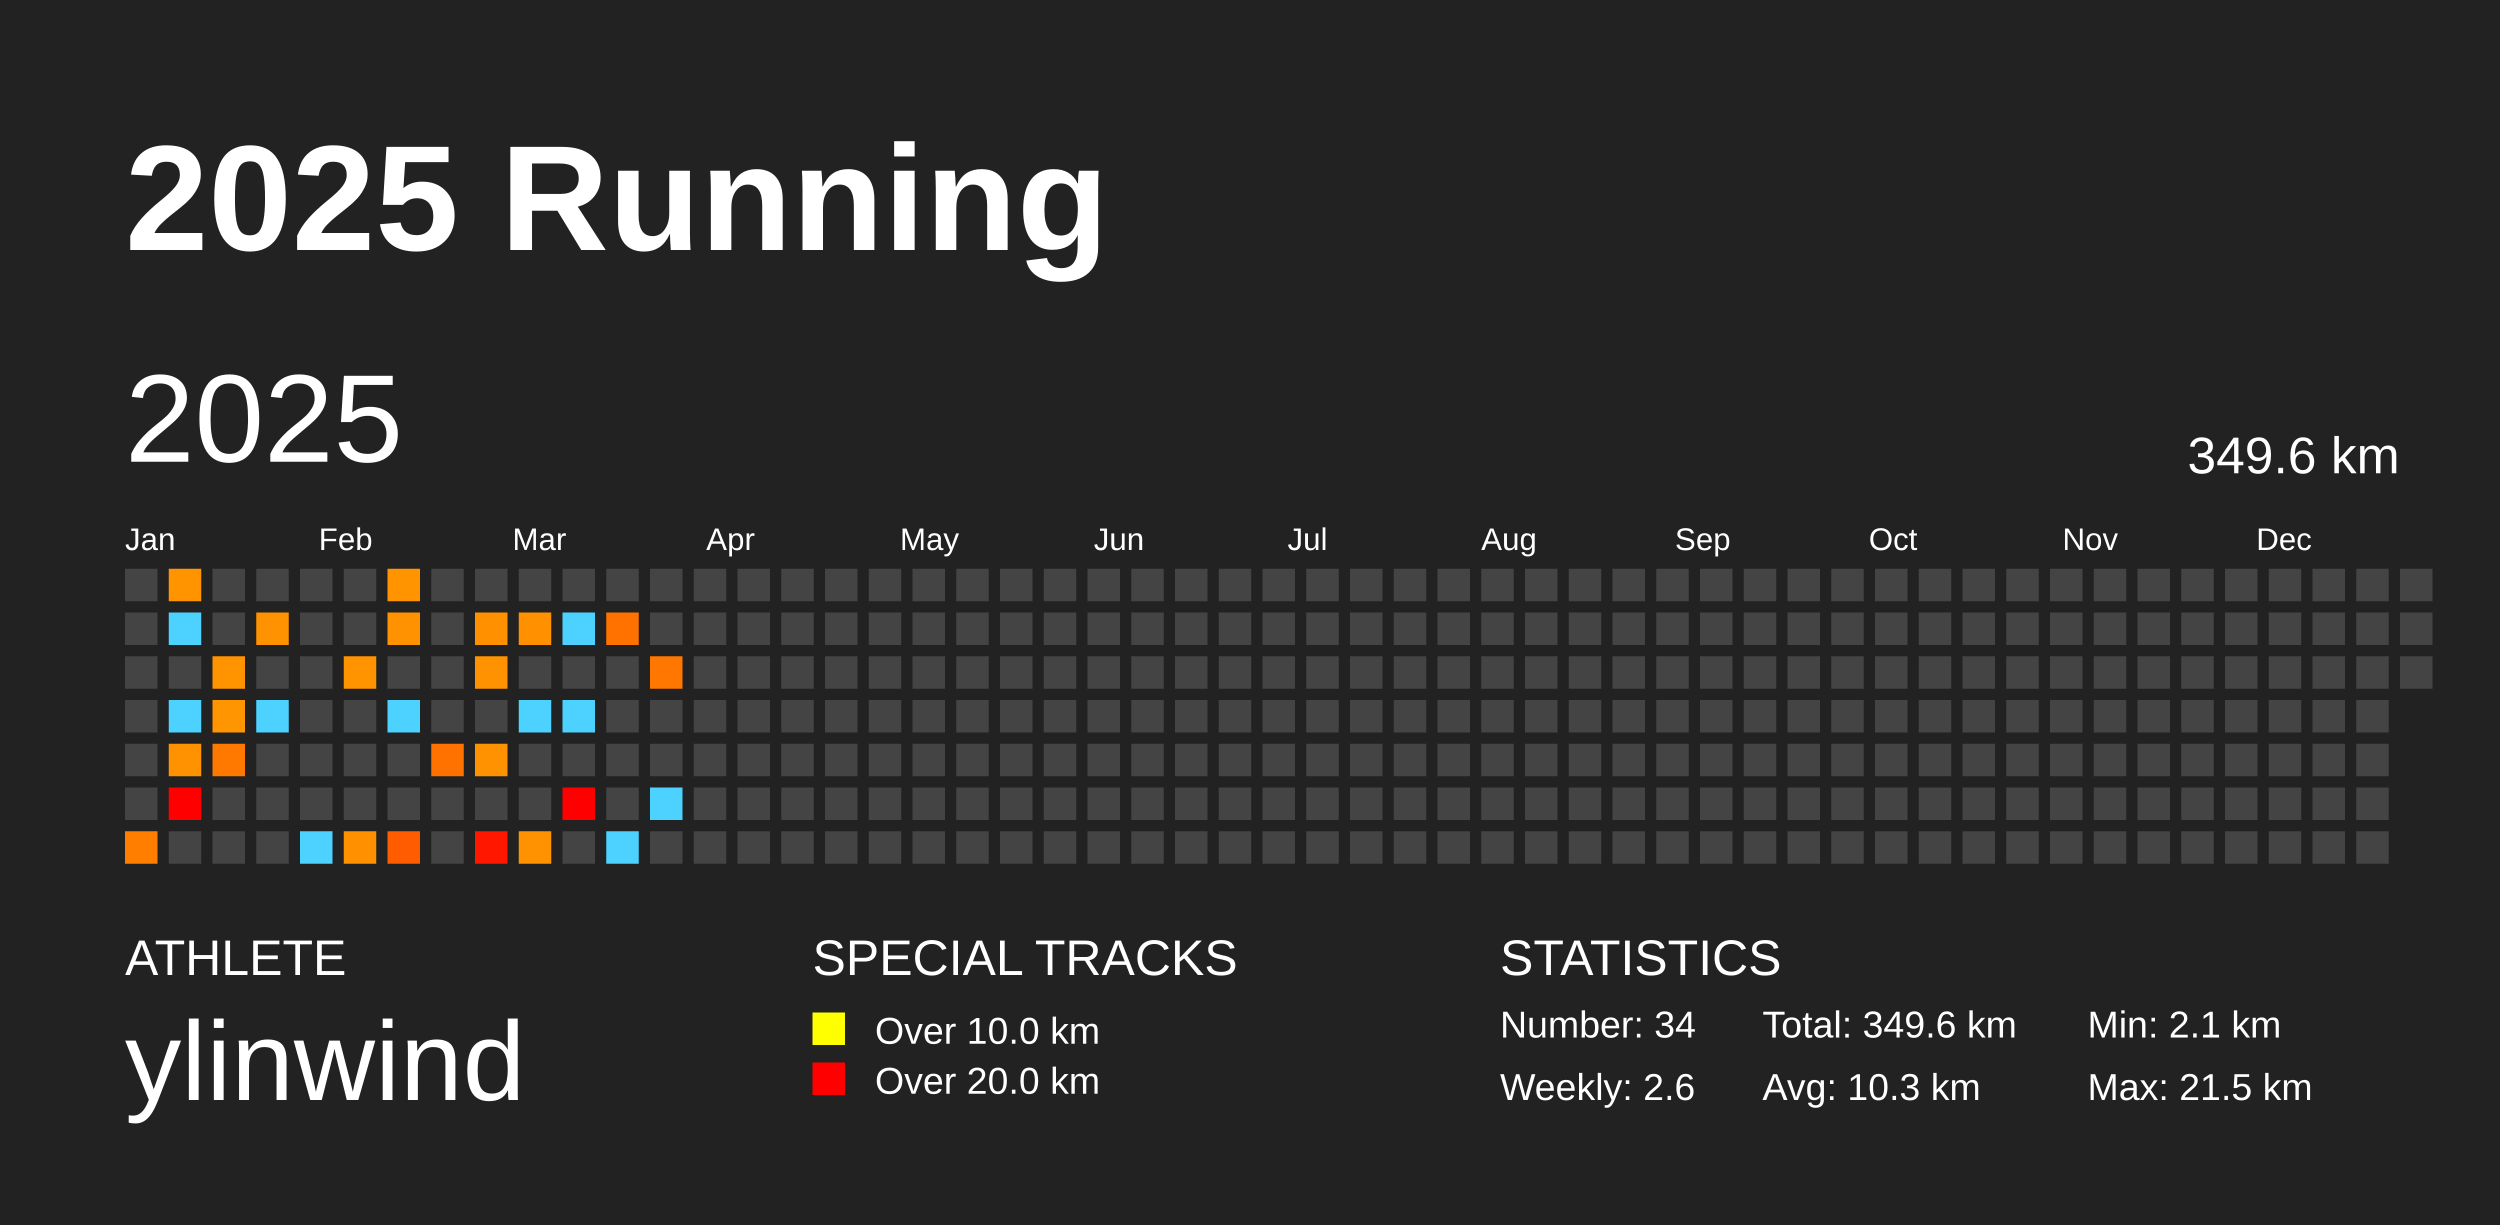
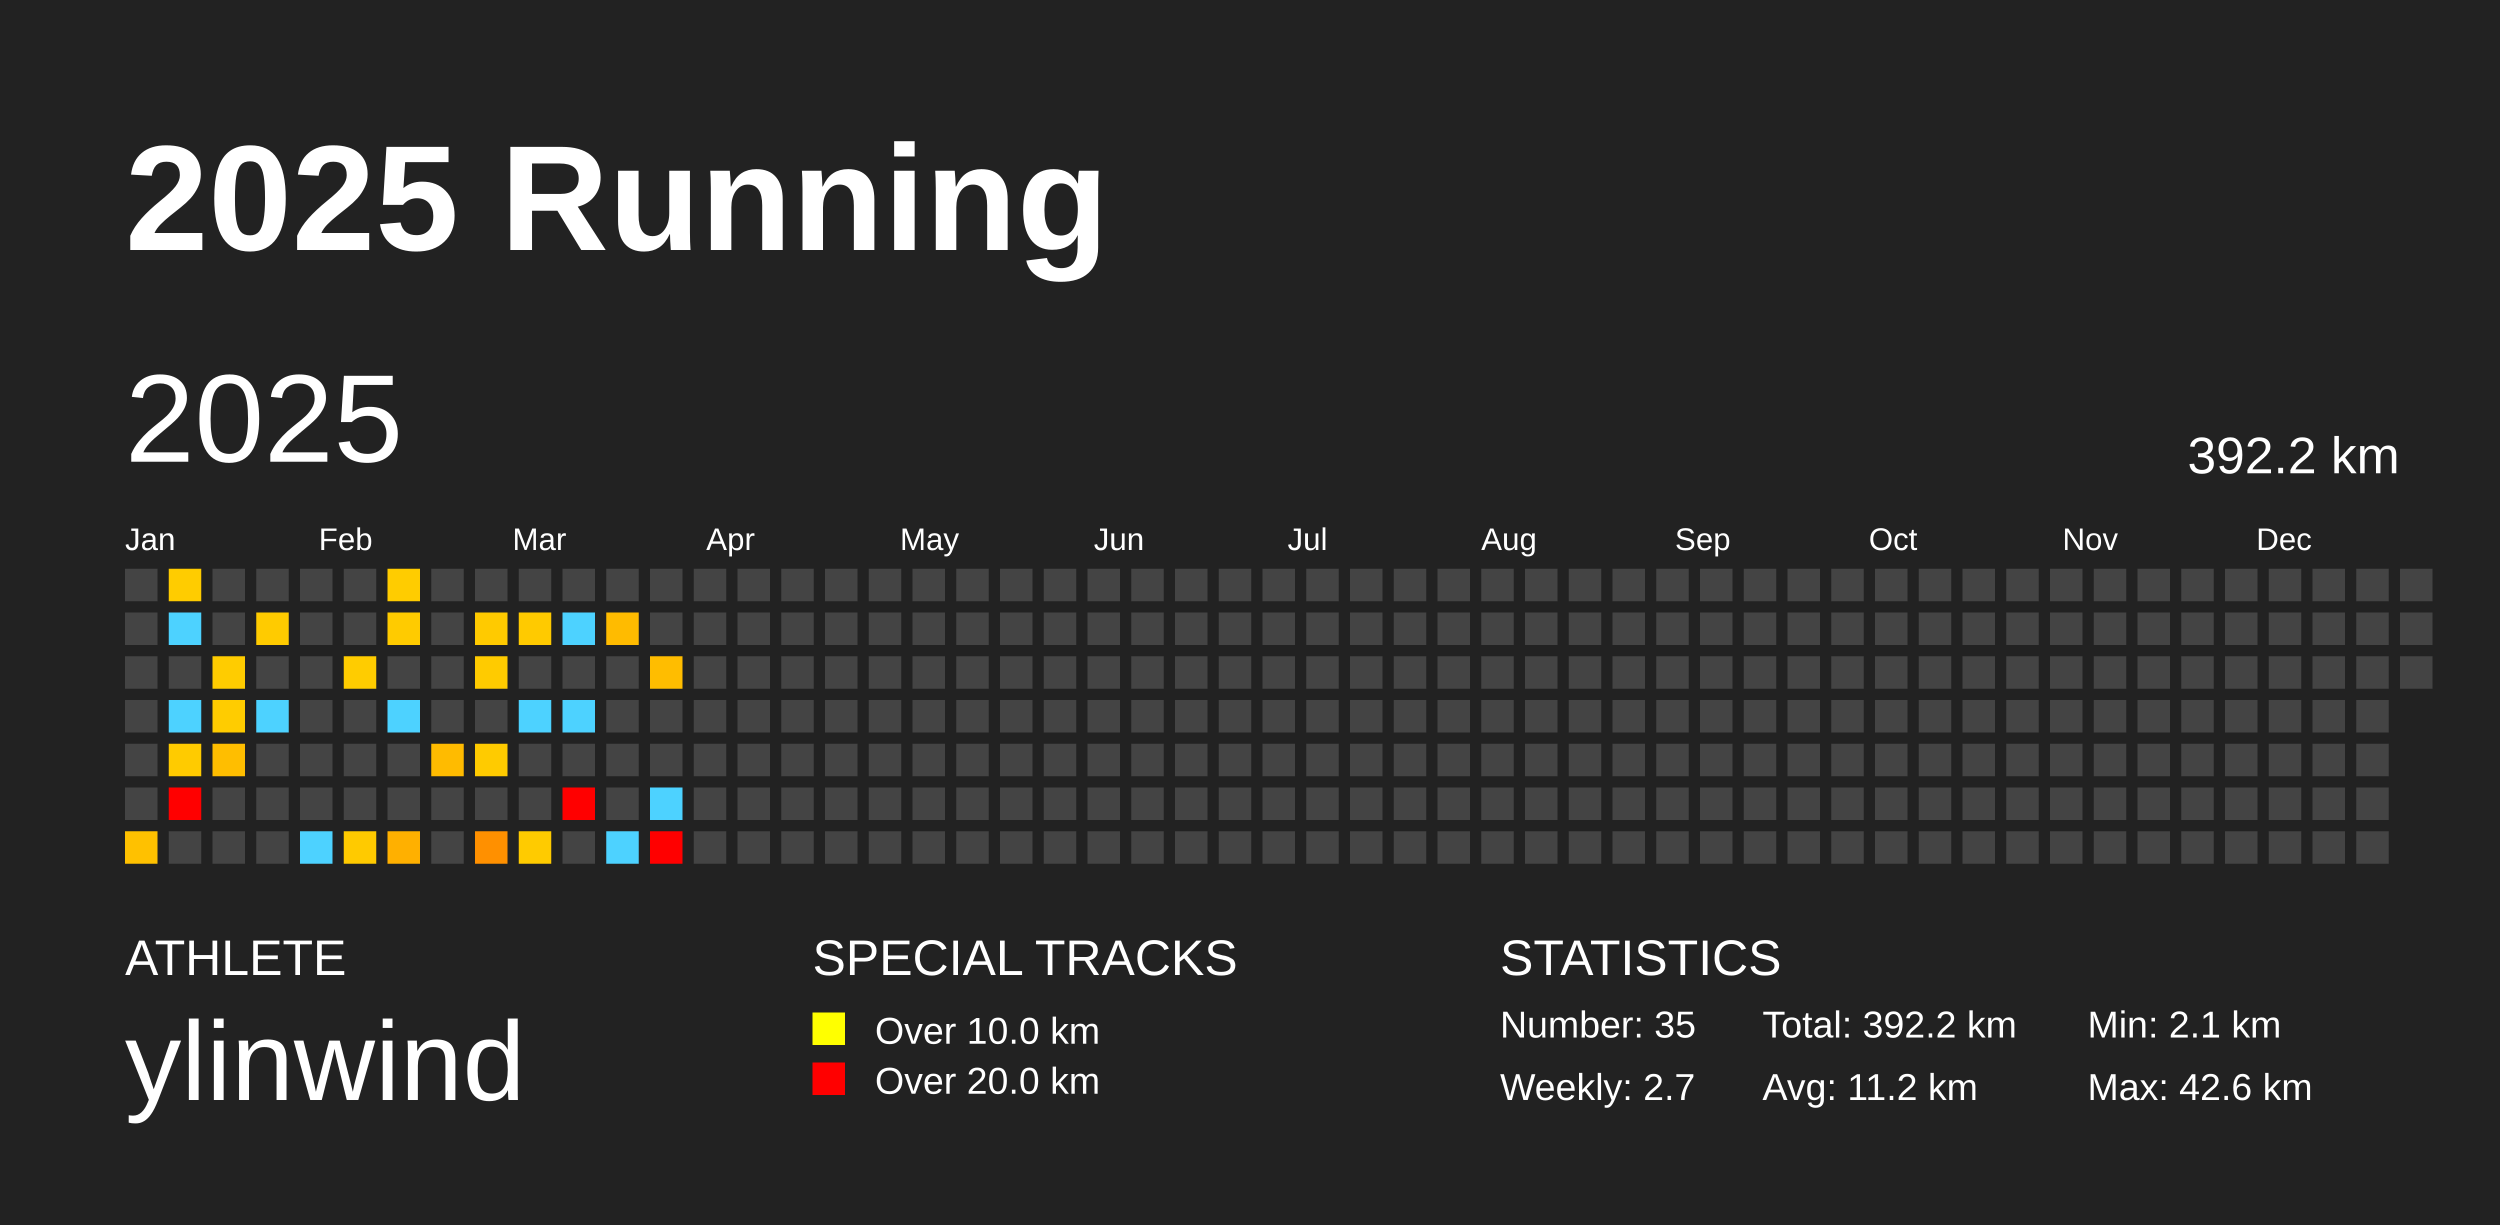
<svg xmlns="http://www.w3.org/2000/svg" baseProfile="full" height="98mm" version="1.1" viewBox="0,0,200,98" width="200mm">
  <defs />
  <rect fill="#222222" height="98" width="200" x="0" y="0" />
  <text fill="#FFFFFF" style="font-size:12px; font-family:Arial; font-weight:bold;" x="10" y="20">2025 Running</text>
  <text fill="#FFFFFF" style="font-size:4px; font-family:Arial" x="10" y="78">ATHLETE</text>
  <text fill="#FFFFFF" style="font-size:9px; font-family:Arial" x="10" y="88">ylinwind</text>
  <text fill="#FFFFFF" style="font-size:4px; font-family:Arial" x="65" y="78">SPECIAL TRACKS</text>
  <rect fill="yellow" height="2.6" width="2.6" x="65" y="81" />
  <text fill="#FFFFFF" style="font-size:3px; font-family:Arial" x="70" y="83.5">Over 10.0 km</text>
  <rect fill="red" height="2.6" width="2.6" x="65" y="85" />
  <text fill="#FFFFFF" style="font-size:3px; font-family:Arial" x="70" y="87.5">Over 20.0 km</text>
  <text fill="#FFFFFF" style="font-size:4px; font-family:Arial" x="120" y="78">STATISTICS</text>
-   <text fill="#FFFFFF" style="font-size:3px; font-family:Arial" x="120" y="83">Number: 34</text>
-   <text fill="#FFFFFF" style="font-size:3px; font-family:Arial" x="120" y="88">Weekly: 2.6</text>
-   <text fill="#FFFFFF" style="font-size:3px; font-family:Arial" x="141" y="83">Total: 349.6 km</text>
-   <text fill="#FFFFFF" style="font-size:3px; font-family:Arial" x="141" y="88">Avg: 10.3 km</text>
+   <text fill="#FFFFFF" style="font-size:3px; font-family:Arial" x="120" y="83">Number: 35</text>
+   <text fill="#FFFFFF" style="font-size:3px; font-family:Arial" x="120" y="88">Weekly: 2.7</text>
+   <text fill="#FFFFFF" style="font-size:3px; font-family:Arial" x="141" y="83">Total: 392.2 km</text>
+   <text fill="#FFFFFF" style="font-size:3px; font-family:Arial" x="141" y="88">Avg: 11.2 km</text>
  <text fill="#FFFFFF" style="font-size:3px; font-family:Arial" x="167" y="83">Min: 2.1 km</text>
-   <text fill="#FFFFFF" style="font-size:3px; font-family:Arial" x="167" y="88">Max: 21.5 km</text>
+   <text fill="#FFFFFF" style="font-size:3px; font-family:Arial" x="167" y="88">Max: 42.6 km</text>
  <text dominant-baseline="hanging" fill="#FFFFFF" style="font-size:10.0px; font-family:Arial;" x="10" y="30">2025</text>
-   <text dominant-baseline="hanging" fill="#FFFFFF" style="font-size:4.125px; font-family:Arial;" x="175" y="35">349.6 km</text>
+   <text dominant-baseline="hanging" fill="#FFFFFF" style="font-size:4.125px; font-family:Arial;" x="175" y="35">392.2 km</text>
  <text fill="#FFFFFF" style="font-size:2.5px; font-family:Arial" x="10.0" y="44">Jan</text>
  <text fill="#FFFFFF" style="font-size:2.5px; font-family:Arial" x="25.5" y="44">Feb</text>
  <text fill="#FFFFFF" style="font-size:2.5px; font-family:Arial" x="41.0" y="44">Mar</text>
  <text fill="#FFFFFF" style="font-size:2.5px; font-family:Arial" x="56.5" y="44">Apr</text>
  <text fill="#FFFFFF" style="font-size:2.5px; font-family:Arial" x="72.0" y="44">May</text>
  <text fill="#FFFFFF" style="font-size:2.5px; font-family:Arial" x="87.5" y="44">Jun</text>
  <text fill="#FFFFFF" style="font-size:2.5px; font-family:Arial" x="103.0" y="44">Jul</text>
  <text fill="#FFFFFF" style="font-size:2.5px; font-family:Arial" x="118.5" y="44">Aug</text>
  <text fill="#FFFFFF" style="font-size:2.5px; font-family:Arial" x="134.0" y="44">Sep</text>
  <text fill="#FFFFFF" style="font-size:2.5px; font-family:Arial" x="149.5" y="44">Oct</text>
  <text fill="#FFFFFF" style="font-size:2.5px; font-family:Arial" x="165.0" y="44">Nov</text>
  <text fill="#FFFFFF" style="font-size:2.5px; font-family:Arial" x="180.5" y="44">Dec</text>
  <rect fill="#444444" height="2.6" width="2.6" x="10.0" y="45.5" />
  <rect fill="#444444" height="2.6" width="2.6" x="10.0" y="49.0" />
  <rect fill="#444444" height="2.6" width="2.6" x="10.0" y="52.5" />
  <rect fill="#444444" height="2.6" width="2.6" x="10.0" y="56.0" />
  <rect fill="#444444" height="2.6" width="2.6" x="10.0" y="59.5" />
  <rect fill="#444444" height="2.6" width="2.6" x="10.0" y="63.0" />
-   <rect fill="#ff7e00" height="2.6" width="2.6" x="10.0" y="66.5" />
-   <rect fill="#ff9400" height="2.6" width="2.6" x="13.5" y="45.5" />
+   <rect fill="#ffc100" height="2.6" width="2.6" x="10.0" y="66.5" />
+   <rect fill="#ffcc00" height="2.6" width="2.6" x="13.5" y="45.5" />
  <rect fill="#4dd2ff" height="2.6" width="2.6" x="13.5" y="49.0" />
  <rect fill="#444444" height="2.6" width="2.6" x="13.5" y="52.5" />
  <rect fill="#4dd2ff" height="2.6" width="2.6" x="13.5" y="56.0" />
-   <rect fill="#ff9200" height="2.6" width="2.6" x="13.5" y="59.5" />
+   <rect fill="#ffcb00" height="2.6" width="2.6" x="13.5" y="59.5" />
  <rect fill="red" height="2.6" width="2.6" x="13.5" y="63.0" />
  <rect fill="#444444" height="2.6" width="2.6" x="13.5" y="66.5" />
  <rect fill="#444444" height="2.6" width="2.6" x="17.0" y="45.5" />
  <rect fill="#444444" height="2.6" width="2.6" x="17.0" y="49.0" />
-   <rect fill="#ff9400" height="2.6" width="2.6" x="17.0" y="52.5" />
-   <rect fill="#ff9500" height="2.6" width="2.6" x="17.0" y="56.0" />
-   <rect fill="#ff7800" height="2.6" width="2.6" x="17.0" y="59.5" />
+   <rect fill="#ffcc00" height="2.6" width="2.6" x="17.0" y="52.5" />
+   <rect fill="#ffcc00" height="2.6" width="2.6" x="17.0" y="56.0" />
+   <rect fill="#ffbe00" height="2.6" width="2.6" x="17.0" y="59.5" />
  <rect fill="#444444" height="2.6" width="2.6" x="17.0" y="63.0" />
  <rect fill="#444444" height="2.6" width="2.6" x="17.0" y="66.5" />
  <rect fill="#444444" height="2.6" width="2.6" x="20.5" y="45.5" />
-   <rect fill="#ff9200" height="2.6" width="2.6" x="20.5" y="49.0" />
+   <rect fill="#ffcb00" height="2.6" width="2.6" x="20.5" y="49.0" />
  <rect fill="#444444" height="2.6" width="2.6" x="20.5" y="52.5" />
  <rect fill="#4dd2ff" height="2.6" width="2.6" x="20.5" y="56.0" />
  <rect fill="#444444" height="2.6" width="2.6" x="20.5" y="59.5" />
  <rect fill="#444444" height="2.6" width="2.6" x="20.5" y="63.0" />
  <rect fill="#444444" height="2.6" width="2.6" x="20.5" y="66.5" />
  <rect fill="#444444" height="2.6" width="2.6" x="24.0" y="45.5" />
  <rect fill="#444444" height="2.6" width="2.6" x="24.0" y="49.0" />
  <rect fill="#444444" height="2.6" width="2.6" x="24.0" y="52.5" />
  <rect fill="#444444" height="2.6" width="2.6" x="24.0" y="56.0" />
  <rect fill="#444444" height="2.6" width="2.6" x="24.0" y="59.5" />
  <rect fill="#444444" height="2.6" width="2.6" x="24.0" y="63.0" />
  <rect fill="#4dd2ff" height="2.6" width="2.6" x="24.0" y="66.5" />
  <rect fill="#444444" height="2.6" width="2.6" x="27.5" y="45.5" />
  <rect fill="#444444" height="2.6" width="2.6" x="27.5" y="49.0" />
-   <rect fill="#ff9400" height="2.6" width="2.6" x="27.5" y="52.5" />
+   <rect fill="#ffcc00" height="2.6" width="2.6" x="27.5" y="52.5" />
  <rect fill="#444444" height="2.6" width="2.6" x="27.5" y="56.0" />
  <rect fill="#444444" height="2.6" width="2.6" x="27.5" y="59.5" />
  <rect fill="#444444" height="2.6" width="2.6" x="27.5" y="63.0" />
-   <rect fill="#ff9100" height="2.6" width="2.6" x="27.5" y="66.5" />
-   <rect fill="#ff9400" height="2.6" width="2.6" x="31.0" y="45.5" />
-   <rect fill="#ff9200" height="2.6" width="2.6" x="31.0" y="49.0" />
+   <rect fill="#ffca00" height="2.6" width="2.6" x="27.5" y="66.5" />
+   <rect fill="#ffcc00" height="2.6" width="2.6" x="31.0" y="45.5" />
+   <rect fill="#ffcb00" height="2.6" width="2.6" x="31.0" y="49.0" />
  <rect fill="#444444" height="2.6" width="2.6" x="31.0" y="52.5" />
  <rect fill="#4dd2ff" height="2.6" width="2.6" x="31.0" y="56.0" />
  <rect fill="#444444" height="2.6" width="2.6" x="31.0" y="59.5" />
  <rect fill="#444444" height="2.6" width="2.6" x="31.0" y="63.0" />
-   <rect fill="#ff5b00" height="2.6" width="2.6" x="31.0" y="66.5" />
+   <rect fill="#ffb000" height="2.6" width="2.6" x="31.0" y="66.5" />
  <rect fill="#444444" height="2.6" width="2.6" x="34.5" y="45.5" />
  <rect fill="#444444" height="2.6" width="2.6" x="34.5" y="49.0" />
  <rect fill="#444444" height="2.6" width="2.6" x="34.5" y="52.5" />
  <rect fill="#444444" height="2.6" width="2.6" x="34.5" y="56.0" />
-   <rect fill="#ff7200" height="2.6" width="2.6" x="34.5" y="59.5" />
+   <rect fill="#ffbb00" height="2.6" width="2.6" x="34.5" y="59.5" />
  <rect fill="#444444" height="2.6" width="2.6" x="34.5" y="63.0" />
  <rect fill="#444444" height="2.6" width="2.6" x="34.5" y="66.5" />
  <rect fill="#444444" height="2.6" width="2.6" x="38.0" y="45.5" />
-   <rect fill="#ff9100" height="2.6" width="2.6" x="38.0" y="49.0" />
-   <rect fill="#ff9200" height="2.6" width="2.6" x="38.0" y="52.5" />
+   <rect fill="#ffca00" height="2.6" width="2.6" x="38.0" y="49.0" />
+   <rect fill="#ffcb00" height="2.6" width="2.6" x="38.0" y="52.5" />
  <rect fill="#444444" height="2.6" width="2.6" x="38.0" y="56.0" />
-   <rect fill="#ff9200" height="2.6" width="2.6" x="38.0" y="59.5" />
+   <rect fill="#ffcb00" height="2.6" width="2.6" x="38.0" y="59.5" />
  <rect fill="#444444" height="2.6" width="2.6" x="38.0" y="63.0" />
-   <rect fill="#ff1700" height="2.6" width="2.6" x="38.0" y="66.5" />
+   <rect fill="#ff9000" height="2.6" width="2.6" x="38.0" y="66.5" />
  <rect fill="#444444" height="2.6" width="2.6" x="41.5" y="45.5" />
-   <rect fill="#ff9100" height="2.6" width="2.6" x="41.5" y="49.0" />
+   <rect fill="#ffca00" height="2.6" width="2.6" x="41.5" y="49.0" />
  <rect fill="#444444" height="2.6" width="2.6" x="41.5" y="52.5" />
  <rect fill="#4dd2ff" height="2.6" width="2.6" x="41.5" y="56.0" />
  <rect fill="#444444" height="2.6" width="2.6" x="41.5" y="59.5" />
  <rect fill="#444444" height="2.6" width="2.6" x="41.5" y="63.0" />
-   <rect fill="#ff9200" height="2.6" width="2.6" x="41.5" y="66.5" />
+   <rect fill="#ffcb00" height="2.6" width="2.6" x="41.5" y="66.5" />
  <rect fill="#444444" height="2.6" width="2.6" x="45.0" y="45.5" />
  <rect fill="#4dd2ff" height="2.6" width="2.6" x="45.0" y="49.0" />
  <rect fill="#444444" height="2.6" width="2.6" x="45.0" y="52.5" />
  <rect fill="#4dd2ff" height="2.6" width="2.6" x="45.0" y="56.0" />
  <rect fill="#444444" height="2.6" width="2.6" x="45.0" y="59.5" />
  <rect fill="red" height="2.6" width="2.6" x="45.0" y="63.0" />
  <rect fill="#444444" height="2.6" width="2.6" x="45.0" y="66.5" />
  <rect fill="#444444" height="2.6" width="2.6" x="48.5" y="45.5" />
-   <rect fill="#ff7200" height="2.6" width="2.6" x="48.5" y="49.0" />
+   <rect fill="#ffbb00" height="2.6" width="2.6" x="48.5" y="49.0" />
  <rect fill="#444444" height="2.6" width="2.6" x="48.5" y="52.5" />
  <rect fill="#444444" height="2.6" width="2.6" x="48.5" y="56.0" />
  <rect fill="#444444" height="2.6" width="2.6" x="48.5" y="59.5" />
  <rect fill="#444444" height="2.6" width="2.6" x="48.5" y="63.0" />
  <rect fill="#4dd2ff" height="2.6" width="2.6" x="48.5" y="66.5" />
  <rect fill="#444444" height="2.6" width="2.6" x="52.0" y="45.5" />
  <rect fill="#444444" height="2.6" width="2.6" x="52.0" y="49.0" />
-   <rect fill="#ff7600" height="2.6" width="2.6" x="52.0" y="52.5" />
+   <rect fill="#ffbd00" height="2.6" width="2.6" x="52.0" y="52.5" />
  <rect fill="#444444" height="2.6" width="2.6" x="52.0" y="56.0" />
  <rect fill="#444444" height="2.6" width="2.6" x="52.0" y="59.5" />
  <rect fill="#4dd2ff" height="2.6" width="2.6" x="52.0" y="63.0" />
-   <rect fill="#444444" height="2.6" width="2.6" x="52.0" y="66.5" />
+   <rect fill="red" height="2.6" width="2.6" x="52.0" y="66.5" />
  <rect fill="#444444" height="2.6" width="2.6" x="55.5" y="45.5" />
  <rect fill="#444444" height="2.6" width="2.6" x="55.5" y="49.0" />
  <rect fill="#444444" height="2.6" width="2.6" x="55.5" y="52.5" />
  <rect fill="#444444" height="2.6" width="2.6" x="55.5" y="56.0" />
  <rect fill="#444444" height="2.6" width="2.6" x="55.5" y="59.5" />
  <rect fill="#444444" height="2.6" width="2.6" x="55.5" y="63.0" />
  <rect fill="#444444" height="2.6" width="2.6" x="55.5" y="66.5" />
  <rect fill="#444444" height="2.6" width="2.6" x="59.0" y="45.5" />
  <rect fill="#444444" height="2.6" width="2.6" x="59.0" y="49.0" />
  <rect fill="#444444" height="2.6" width="2.6" x="59.0" y="52.5" />
  <rect fill="#444444" height="2.6" width="2.6" x="59.0" y="56.0" />
  <rect fill="#444444" height="2.6" width="2.6" x="59.0" y="59.5" />
  <rect fill="#444444" height="2.6" width="2.6" x="59.0" y="63.0" />
  <rect fill="#444444" height="2.6" width="2.6" x="59.0" y="66.5" />
  <rect fill="#444444" height="2.6" width="2.6" x="62.5" y="45.5" />
  <rect fill="#444444" height="2.6" width="2.6" x="62.5" y="49.0" />
  <rect fill="#444444" height="2.6" width="2.6" x="62.5" y="52.5" />
  <rect fill="#444444" height="2.6" width="2.6" x="62.5" y="56.0" />
  <rect fill="#444444" height="2.6" width="2.6" x="62.5" y="59.5" />
  <rect fill="#444444" height="2.6" width="2.6" x="62.5" y="63.0" />
  <rect fill="#444444" height="2.6" width="2.6" x="62.5" y="66.5" />
  <rect fill="#444444" height="2.6" width="2.6" x="66.0" y="45.5" />
  <rect fill="#444444" height="2.6" width="2.6" x="66.0" y="49.0" />
  <rect fill="#444444" height="2.6" width="2.6" x="66.0" y="52.5" />
  <rect fill="#444444" height="2.6" width="2.6" x="66.0" y="56.0" />
  <rect fill="#444444" height="2.6" width="2.6" x="66.0" y="59.5" />
  <rect fill="#444444" height="2.6" width="2.6" x="66.0" y="63.0" />
  <rect fill="#444444" height="2.6" width="2.6" x="66.0" y="66.5" />
  <rect fill="#444444" height="2.6" width="2.6" x="69.5" y="45.5" />
  <rect fill="#444444" height="2.6" width="2.6" x="69.5" y="49.0" />
  <rect fill="#444444" height="2.6" width="2.6" x="69.5" y="52.5" />
  <rect fill="#444444" height="2.6" width="2.6" x="69.5" y="56.0" />
  <rect fill="#444444" height="2.6" width="2.6" x="69.5" y="59.5" />
  <rect fill="#444444" height="2.6" width="2.6" x="69.5" y="63.0" />
  <rect fill="#444444" height="2.6" width="2.6" x="69.5" y="66.5" />
  <rect fill="#444444" height="2.6" width="2.6" x="73.0" y="45.5" />
  <rect fill="#444444" height="2.6" width="2.6" x="73.0" y="49.0" />
  <rect fill="#444444" height="2.6" width="2.6" x="73.0" y="52.5" />
  <rect fill="#444444" height="2.6" width="2.6" x="73.0" y="56.0" />
  <rect fill="#444444" height="2.6" width="2.6" x="73.0" y="59.5" />
  <rect fill="#444444" height="2.6" width="2.6" x="73.0" y="63.0" />
  <rect fill="#444444" height="2.6" width="2.6" x="73.0" y="66.5" />
  <rect fill="#444444" height="2.6" width="2.6" x="76.5" y="45.5" />
  <rect fill="#444444" height="2.6" width="2.6" x="76.5" y="49.0" />
  <rect fill="#444444" height="2.6" width="2.6" x="76.5" y="52.5" />
  <rect fill="#444444" height="2.6" width="2.6" x="76.5" y="56.0" />
  <rect fill="#444444" height="2.6" width="2.6" x="76.5" y="59.5" />
  <rect fill="#444444" height="2.6" width="2.6" x="76.5" y="63.0" />
  <rect fill="#444444" height="2.6" width="2.6" x="76.5" y="66.5" />
  <rect fill="#444444" height="2.6" width="2.6" x="80.0" y="45.5" />
  <rect fill="#444444" height="2.6" width="2.6" x="80.0" y="49.0" />
  <rect fill="#444444" height="2.6" width="2.6" x="80.0" y="52.5" />
  <rect fill="#444444" height="2.6" width="2.6" x="80.0" y="56.0" />
  <rect fill="#444444" height="2.6" width="2.6" x="80.0" y="59.5" />
  <rect fill="#444444" height="2.6" width="2.6" x="80.0" y="63.0" />
  <rect fill="#444444" height="2.6" width="2.6" x="80.0" y="66.5" />
  <rect fill="#444444" height="2.6" width="2.6" x="83.5" y="45.5" />
  <rect fill="#444444" height="2.6" width="2.6" x="83.5" y="49.0" />
  <rect fill="#444444" height="2.6" width="2.6" x="83.5" y="52.5" />
  <rect fill="#444444" height="2.6" width="2.6" x="83.5" y="56.0" />
  <rect fill="#444444" height="2.6" width="2.6" x="83.5" y="59.5" />
  <rect fill="#444444" height="2.6" width="2.6" x="83.5" y="63.0" />
  <rect fill="#444444" height="2.6" width="2.6" x="83.5" y="66.5" />
  <rect fill="#444444" height="2.6" width="2.6" x="87.0" y="45.5" />
  <rect fill="#444444" height="2.6" width="2.6" x="87.0" y="49.0" />
  <rect fill="#444444" height="2.6" width="2.6" x="87.0" y="52.5" />
  <rect fill="#444444" height="2.6" width="2.6" x="87.0" y="56.0" />
  <rect fill="#444444" height="2.6" width="2.6" x="87.0" y="59.5" />
  <rect fill="#444444" height="2.6" width="2.6" x="87.0" y="63.0" />
  <rect fill="#444444" height="2.6" width="2.6" x="87.0" y="66.5" />
  <rect fill="#444444" height="2.6" width="2.6" x="90.5" y="45.5" />
  <rect fill="#444444" height="2.6" width="2.6" x="90.5" y="49.0" />
  <rect fill="#444444" height="2.6" width="2.6" x="90.5" y="52.5" />
  <rect fill="#444444" height="2.6" width="2.6" x="90.5" y="56.0" />
  <rect fill="#444444" height="2.6" width="2.6" x="90.5" y="59.5" />
  <rect fill="#444444" height="2.6" width="2.6" x="90.5" y="63.0" />
  <rect fill="#444444" height="2.6" width="2.6" x="90.5" y="66.5" />
  <rect fill="#444444" height="2.6" width="2.6" x="94.0" y="45.5" />
  <rect fill="#444444" height="2.6" width="2.6" x="94.0" y="49.0" />
  <rect fill="#444444" height="2.6" width="2.6" x="94.0" y="52.5" />
  <rect fill="#444444" height="2.6" width="2.6" x="94.0" y="56.0" />
  <rect fill="#444444" height="2.6" width="2.6" x="94.0" y="59.5" />
  <rect fill="#444444" height="2.6" width="2.6" x="94.0" y="63.0" />
  <rect fill="#444444" height="2.6" width="2.6" x="94.0" y="66.5" />
  <rect fill="#444444" height="2.6" width="2.6" x="97.5" y="45.5" />
  <rect fill="#444444" height="2.6" width="2.6" x="97.5" y="49.0" />
  <rect fill="#444444" height="2.6" width="2.6" x="97.5" y="52.5" />
  <rect fill="#444444" height="2.6" width="2.6" x="97.5" y="56.0" />
  <rect fill="#444444" height="2.6" width="2.6" x="97.5" y="59.5" />
  <rect fill="#444444" height="2.6" width="2.6" x="97.5" y="63.0" />
  <rect fill="#444444" height="2.6" width="2.6" x="97.5" y="66.5" />
  <rect fill="#444444" height="2.6" width="2.6" x="101.0" y="45.5" />
  <rect fill="#444444" height="2.6" width="2.6" x="101.0" y="49.0" />
  <rect fill="#444444" height="2.6" width="2.6" x="101.0" y="52.5" />
  <rect fill="#444444" height="2.6" width="2.6" x="101.0" y="56.0" />
  <rect fill="#444444" height="2.6" width="2.6" x="101.0" y="59.5" />
  <rect fill="#444444" height="2.6" width="2.6" x="101.0" y="63.0" />
  <rect fill="#444444" height="2.6" width="2.6" x="101.0" y="66.5" />
  <rect fill="#444444" height="2.6" width="2.6" x="104.5" y="45.5" />
  <rect fill="#444444" height="2.6" width="2.6" x="104.5" y="49.0" />
  <rect fill="#444444" height="2.6" width="2.6" x="104.5" y="52.5" />
  <rect fill="#444444" height="2.6" width="2.6" x="104.5" y="56.0" />
  <rect fill="#444444" height="2.6" width="2.6" x="104.5" y="59.5" />
  <rect fill="#444444" height="2.6" width="2.6" x="104.5" y="63.0" />
  <rect fill="#444444" height="2.6" width="2.6" x="104.5" y="66.5" />
  <rect fill="#444444" height="2.6" width="2.6" x="108.0" y="45.5" />
  <rect fill="#444444" height="2.6" width="2.6" x="108.0" y="49.0" />
  <rect fill="#444444" height="2.6" width="2.6" x="108.0" y="52.5" />
  <rect fill="#444444" height="2.6" width="2.6" x="108.0" y="56.0" />
  <rect fill="#444444" height="2.6" width="2.6" x="108.0" y="59.5" />
  <rect fill="#444444" height="2.6" width="2.6" x="108.0" y="63.0" />
  <rect fill="#444444" height="2.6" width="2.6" x="108.0" y="66.5" />
  <rect fill="#444444" height="2.6" width="2.6" x="111.5" y="45.5" />
  <rect fill="#444444" height="2.6" width="2.6" x="111.5" y="49.0" />
  <rect fill="#444444" height="2.6" width="2.6" x="111.5" y="52.5" />
  <rect fill="#444444" height="2.6" width="2.6" x="111.5" y="56.0" />
  <rect fill="#444444" height="2.6" width="2.6" x="111.5" y="59.5" />
  <rect fill="#444444" height="2.6" width="2.6" x="111.5" y="63.0" />
  <rect fill="#444444" height="2.6" width="2.6" x="111.5" y="66.5" />
  <rect fill="#444444" height="2.6" width="2.6" x="115.0" y="45.5" />
  <rect fill="#444444" height="2.6" width="2.6" x="115.0" y="49.0" />
  <rect fill="#444444" height="2.6" width="2.6" x="115.0" y="52.5" />
  <rect fill="#444444" height="2.6" width="2.6" x="115.0" y="56.0" />
  <rect fill="#444444" height="2.6" width="2.6" x="115.0" y="59.5" />
  <rect fill="#444444" height="2.6" width="2.6" x="115.0" y="63.0" />
  <rect fill="#444444" height="2.6" width="2.6" x="115.0" y="66.5" />
  <rect fill="#444444" height="2.6" width="2.6" x="118.5" y="45.5" />
  <rect fill="#444444" height="2.6" width="2.6" x="118.5" y="49.0" />
  <rect fill="#444444" height="2.6" width="2.6" x="118.5" y="52.5" />
  <rect fill="#444444" height="2.6" width="2.6" x="118.5" y="56.0" />
  <rect fill="#444444" height="2.6" width="2.6" x="118.5" y="59.5" />
  <rect fill="#444444" height="2.6" width="2.6" x="118.5" y="63.0" />
  <rect fill="#444444" height="2.6" width="2.6" x="118.5" y="66.5" />
  <rect fill="#444444" height="2.6" width="2.6" x="122.0" y="45.5" />
  <rect fill="#444444" height="2.6" width="2.6" x="122.0" y="49.0" />
  <rect fill="#444444" height="2.6" width="2.6" x="122.0" y="52.5" />
  <rect fill="#444444" height="2.6" width="2.6" x="122.0" y="56.0" />
  <rect fill="#444444" height="2.6" width="2.6" x="122.0" y="59.5" />
  <rect fill="#444444" height="2.6" width="2.6" x="122.0" y="63.0" />
  <rect fill="#444444" height="2.6" width="2.6" x="122.0" y="66.5" />
  <rect fill="#444444" height="2.6" width="2.6" x="125.5" y="45.5" />
  <rect fill="#444444" height="2.6" width="2.6" x="125.5" y="49.0" />
  <rect fill="#444444" height="2.6" width="2.6" x="125.5" y="52.5" />
  <rect fill="#444444" height="2.6" width="2.6" x="125.5" y="56.0" />
  <rect fill="#444444" height="2.6" width="2.6" x="125.5" y="59.5" />
  <rect fill="#444444" height="2.6" width="2.6" x="125.5" y="63.0" />
  <rect fill="#444444" height="2.6" width="2.6" x="125.5" y="66.5" />
  <rect fill="#444444" height="2.6" width="2.6" x="129.0" y="45.5" />
  <rect fill="#444444" height="2.6" width="2.6" x="129.0" y="49.0" />
  <rect fill="#444444" height="2.6" width="2.6" x="129.0" y="52.5" />
  <rect fill="#444444" height="2.6" width="2.6" x="129.0" y="56.0" />
  <rect fill="#444444" height="2.6" width="2.6" x="129.0" y="59.5" />
  <rect fill="#444444" height="2.6" width="2.6" x="129.0" y="63.0" />
  <rect fill="#444444" height="2.6" width="2.6" x="129.0" y="66.5" />
  <rect fill="#444444" height="2.6" width="2.6" x="132.5" y="45.5" />
  <rect fill="#444444" height="2.6" width="2.6" x="132.5" y="49.0" />
  <rect fill="#444444" height="2.6" width="2.6" x="132.5" y="52.5" />
  <rect fill="#444444" height="2.6" width="2.6" x="132.5" y="56.0" />
  <rect fill="#444444" height="2.6" width="2.6" x="132.5" y="59.5" />
  <rect fill="#444444" height="2.6" width="2.6" x="132.5" y="63.0" />
  <rect fill="#444444" height="2.6" width="2.6" x="132.5" y="66.5" />
  <rect fill="#444444" height="2.6" width="2.6" x="136.0" y="45.5" />
  <rect fill="#444444" height="2.6" width="2.6" x="136.0" y="49.0" />
  <rect fill="#444444" height="2.6" width="2.6" x="136.0" y="52.5" />
  <rect fill="#444444" height="2.6" width="2.6" x="136.0" y="56.0" />
  <rect fill="#444444" height="2.6" width="2.6" x="136.0" y="59.5" />
  <rect fill="#444444" height="2.6" width="2.6" x="136.0" y="63.0" />
  <rect fill="#444444" height="2.6" width="2.6" x="136.0" y="66.5" />
  <rect fill="#444444" height="2.6" width="2.6" x="139.5" y="45.5" />
  <rect fill="#444444" height="2.6" width="2.6" x="139.5" y="49.0" />
  <rect fill="#444444" height="2.6" width="2.6" x="139.5" y="52.5" />
  <rect fill="#444444" height="2.6" width="2.6" x="139.5" y="56.0" />
  <rect fill="#444444" height="2.6" width="2.6" x="139.5" y="59.5" />
  <rect fill="#444444" height="2.6" width="2.6" x="139.5" y="63.0" />
  <rect fill="#444444" height="2.6" width="2.6" x="139.5" y="66.5" />
  <rect fill="#444444" height="2.6" width="2.6" x="143.0" y="45.5" />
  <rect fill="#444444" height="2.6" width="2.6" x="143.0" y="49.0" />
  <rect fill="#444444" height="2.6" width="2.6" x="143.0" y="52.5" />
  <rect fill="#444444" height="2.6" width="2.6" x="143.0" y="56.0" />
  <rect fill="#444444" height="2.6" width="2.6" x="143.0" y="59.5" />
  <rect fill="#444444" height="2.6" width="2.6" x="143.0" y="63.0" />
  <rect fill="#444444" height="2.6" width="2.6" x="143.0" y="66.5" />
  <rect fill="#444444" height="2.6" width="2.6" x="146.5" y="45.5" />
  <rect fill="#444444" height="2.6" width="2.6" x="146.5" y="49.0" />
  <rect fill="#444444" height="2.6" width="2.6" x="146.5" y="52.5" />
  <rect fill="#444444" height="2.6" width="2.6" x="146.5" y="56.0" />
  <rect fill="#444444" height="2.6" width="2.6" x="146.5" y="59.5" />
  <rect fill="#444444" height="2.6" width="2.6" x="146.5" y="63.0" />
  <rect fill="#444444" height="2.6" width="2.6" x="146.5" y="66.5" />
  <rect fill="#444444" height="2.6" width="2.6" x="150.0" y="45.5" />
  <rect fill="#444444" height="2.6" width="2.6" x="150.0" y="49.0" />
  <rect fill="#444444" height="2.6" width="2.6" x="150.0" y="52.5" />
  <rect fill="#444444" height="2.6" width="2.6" x="150.0" y="56.0" />
  <rect fill="#444444" height="2.6" width="2.6" x="150.0" y="59.5" />
  <rect fill="#444444" height="2.6" width="2.6" x="150.0" y="63.0" />
  <rect fill="#444444" height="2.6" width="2.6" x="150.0" y="66.5" />
  <rect fill="#444444" height="2.6" width="2.6" x="153.5" y="45.5" />
  <rect fill="#444444" height="2.6" width="2.6" x="153.5" y="49.0" />
  <rect fill="#444444" height="2.6" width="2.6" x="153.5" y="52.5" />
  <rect fill="#444444" height="2.6" width="2.6" x="153.5" y="56.0" />
  <rect fill="#444444" height="2.6" width="2.6" x="153.5" y="59.5" />
  <rect fill="#444444" height="2.6" width="2.6" x="153.5" y="63.0" />
  <rect fill="#444444" height="2.6" width="2.6" x="153.5" y="66.5" />
  <rect fill="#444444" height="2.6" width="2.6" x="157.0" y="45.5" />
  <rect fill="#444444" height="2.6" width="2.6" x="157.0" y="49.0" />
  <rect fill="#444444" height="2.6" width="2.6" x="157.0" y="52.5" />
  <rect fill="#444444" height="2.6" width="2.6" x="157.0" y="56.0" />
  <rect fill="#444444" height="2.6" width="2.6" x="157.0" y="59.5" />
  <rect fill="#444444" height="2.6" width="2.6" x="157.0" y="63.0" />
  <rect fill="#444444" height="2.6" width="2.6" x="157.0" y="66.5" />
  <rect fill="#444444" height="2.6" width="2.6" x="160.5" y="45.5" />
  <rect fill="#444444" height="2.6" width="2.6" x="160.5" y="49.0" />
  <rect fill="#444444" height="2.6" width="2.6" x="160.5" y="52.5" />
  <rect fill="#444444" height="2.6" width="2.6" x="160.5" y="56.0" />
  <rect fill="#444444" height="2.6" width="2.6" x="160.5" y="59.5" />
  <rect fill="#444444" height="2.6" width="2.6" x="160.5" y="63.0" />
  <rect fill="#444444" height="2.6" width="2.6" x="160.5" y="66.5" />
  <rect fill="#444444" height="2.6" width="2.6" x="164.0" y="45.5" />
  <rect fill="#444444" height="2.6" width="2.6" x="164.0" y="49.0" />
  <rect fill="#444444" height="2.6" width="2.6" x="164.0" y="52.5" />
  <rect fill="#444444" height="2.6" width="2.6" x="164.0" y="56.0" />
  <rect fill="#444444" height="2.6" width="2.6" x="164.0" y="59.5" />
  <rect fill="#444444" height="2.6" width="2.6" x="164.0" y="63.0" />
  <rect fill="#444444" height="2.6" width="2.6" x="164.0" y="66.5" />
  <rect fill="#444444" height="2.6" width="2.6" x="167.5" y="45.5" />
  <rect fill="#444444" height="2.6" width="2.6" x="167.5" y="49.0" />
  <rect fill="#444444" height="2.6" width="2.6" x="167.5" y="52.5" />
  <rect fill="#444444" height="2.6" width="2.6" x="167.5" y="56.0" />
  <rect fill="#444444" height="2.6" width="2.6" x="167.5" y="59.5" />
  <rect fill="#444444" height="2.6" width="2.6" x="167.5" y="63.0" />
  <rect fill="#444444" height="2.6" width="2.6" x="167.5" y="66.5" />
  <rect fill="#444444" height="2.6" width="2.6" x="171.0" y="45.5" />
  <rect fill="#444444" height="2.6" width="2.6" x="171.0" y="49.0" />
  <rect fill="#444444" height="2.6" width="2.6" x="171.0" y="52.5" />
  <rect fill="#444444" height="2.6" width="2.6" x="171.0" y="56.0" />
  <rect fill="#444444" height="2.6" width="2.6" x="171.0" y="59.5" />
  <rect fill="#444444" height="2.6" width="2.6" x="171.0" y="63.0" />
  <rect fill="#444444" height="2.6" width="2.6" x="171.0" y="66.5" />
  <rect fill="#444444" height="2.6" width="2.6" x="174.5" y="45.5" />
  <rect fill="#444444" height="2.6" width="2.6" x="174.5" y="49.0" />
  <rect fill="#444444" height="2.6" width="2.6" x="174.5" y="52.5" />
  <rect fill="#444444" height="2.6" width="2.6" x="174.5" y="56.0" />
  <rect fill="#444444" height="2.6" width="2.6" x="174.5" y="59.5" />
  <rect fill="#444444" height="2.6" width="2.6" x="174.5" y="63.0" />
  <rect fill="#444444" height="2.6" width="2.6" x="174.5" y="66.5" />
  <rect fill="#444444" height="2.6" width="2.6" x="178.0" y="45.5" />
  <rect fill="#444444" height="2.6" width="2.6" x="178.0" y="49.0" />
  <rect fill="#444444" height="2.6" width="2.6" x="178.0" y="52.5" />
  <rect fill="#444444" height="2.6" width="2.6" x="178.0" y="56.0" />
  <rect fill="#444444" height="2.6" width="2.6" x="178.0" y="59.5" />
  <rect fill="#444444" height="2.6" width="2.6" x="178.0" y="63.0" />
  <rect fill="#444444" height="2.6" width="2.6" x="178.0" y="66.5" />
  <rect fill="#444444" height="2.6" width="2.6" x="181.5" y="45.5" />
  <rect fill="#444444" height="2.6" width="2.6" x="181.5" y="49.0" />
  <rect fill="#444444" height="2.6" width="2.6" x="181.5" y="52.5" />
  <rect fill="#444444" height="2.6" width="2.6" x="181.5" y="56.0" />
  <rect fill="#444444" height="2.6" width="2.6" x="181.5" y="59.5" />
  <rect fill="#444444" height="2.6" width="2.6" x="181.5" y="63.0" />
  <rect fill="#444444" height="2.6" width="2.6" x="181.5" y="66.5" />
  <rect fill="#444444" height="2.6" width="2.6" x="185.0" y="45.5" />
  <rect fill="#444444" height="2.6" width="2.6" x="185.0" y="49.0" />
  <rect fill="#444444" height="2.6" width="2.6" x="185.0" y="52.5" />
  <rect fill="#444444" height="2.6" width="2.6" x="185.0" y="56.0" />
  <rect fill="#444444" height="2.6" width="2.6" x="185.0" y="59.5" />
  <rect fill="#444444" height="2.6" width="2.6" x="185.0" y="63.0" />
  <rect fill="#444444" height="2.6" width="2.6" x="185.0" y="66.5" />
  <rect fill="#444444" height="2.6" width="2.6" x="188.5" y="45.5" />
  <rect fill="#444444" height="2.6" width="2.6" x="188.5" y="49.0" />
  <rect fill="#444444" height="2.6" width="2.6" x="188.5" y="52.5" />
  <rect fill="#444444" height="2.6" width="2.6" x="188.5" y="56.0" />
  <rect fill="#444444" height="2.6" width="2.6" x="188.5" y="59.5" />
  <rect fill="#444444" height="2.6" width="2.6" x="188.5" y="63.0" />
  <rect fill="#444444" height="2.6" width="2.6" x="188.5" y="66.5" />
  <rect fill="#444444" height="2.6" width="2.6" x="192.0" y="45.5" />
  <rect fill="#444444" height="2.6" width="2.6" x="192.0" y="49.0" />
  <rect fill="#444444" height="2.6" width="2.6" x="192.0" y="52.5" />
</svg>
